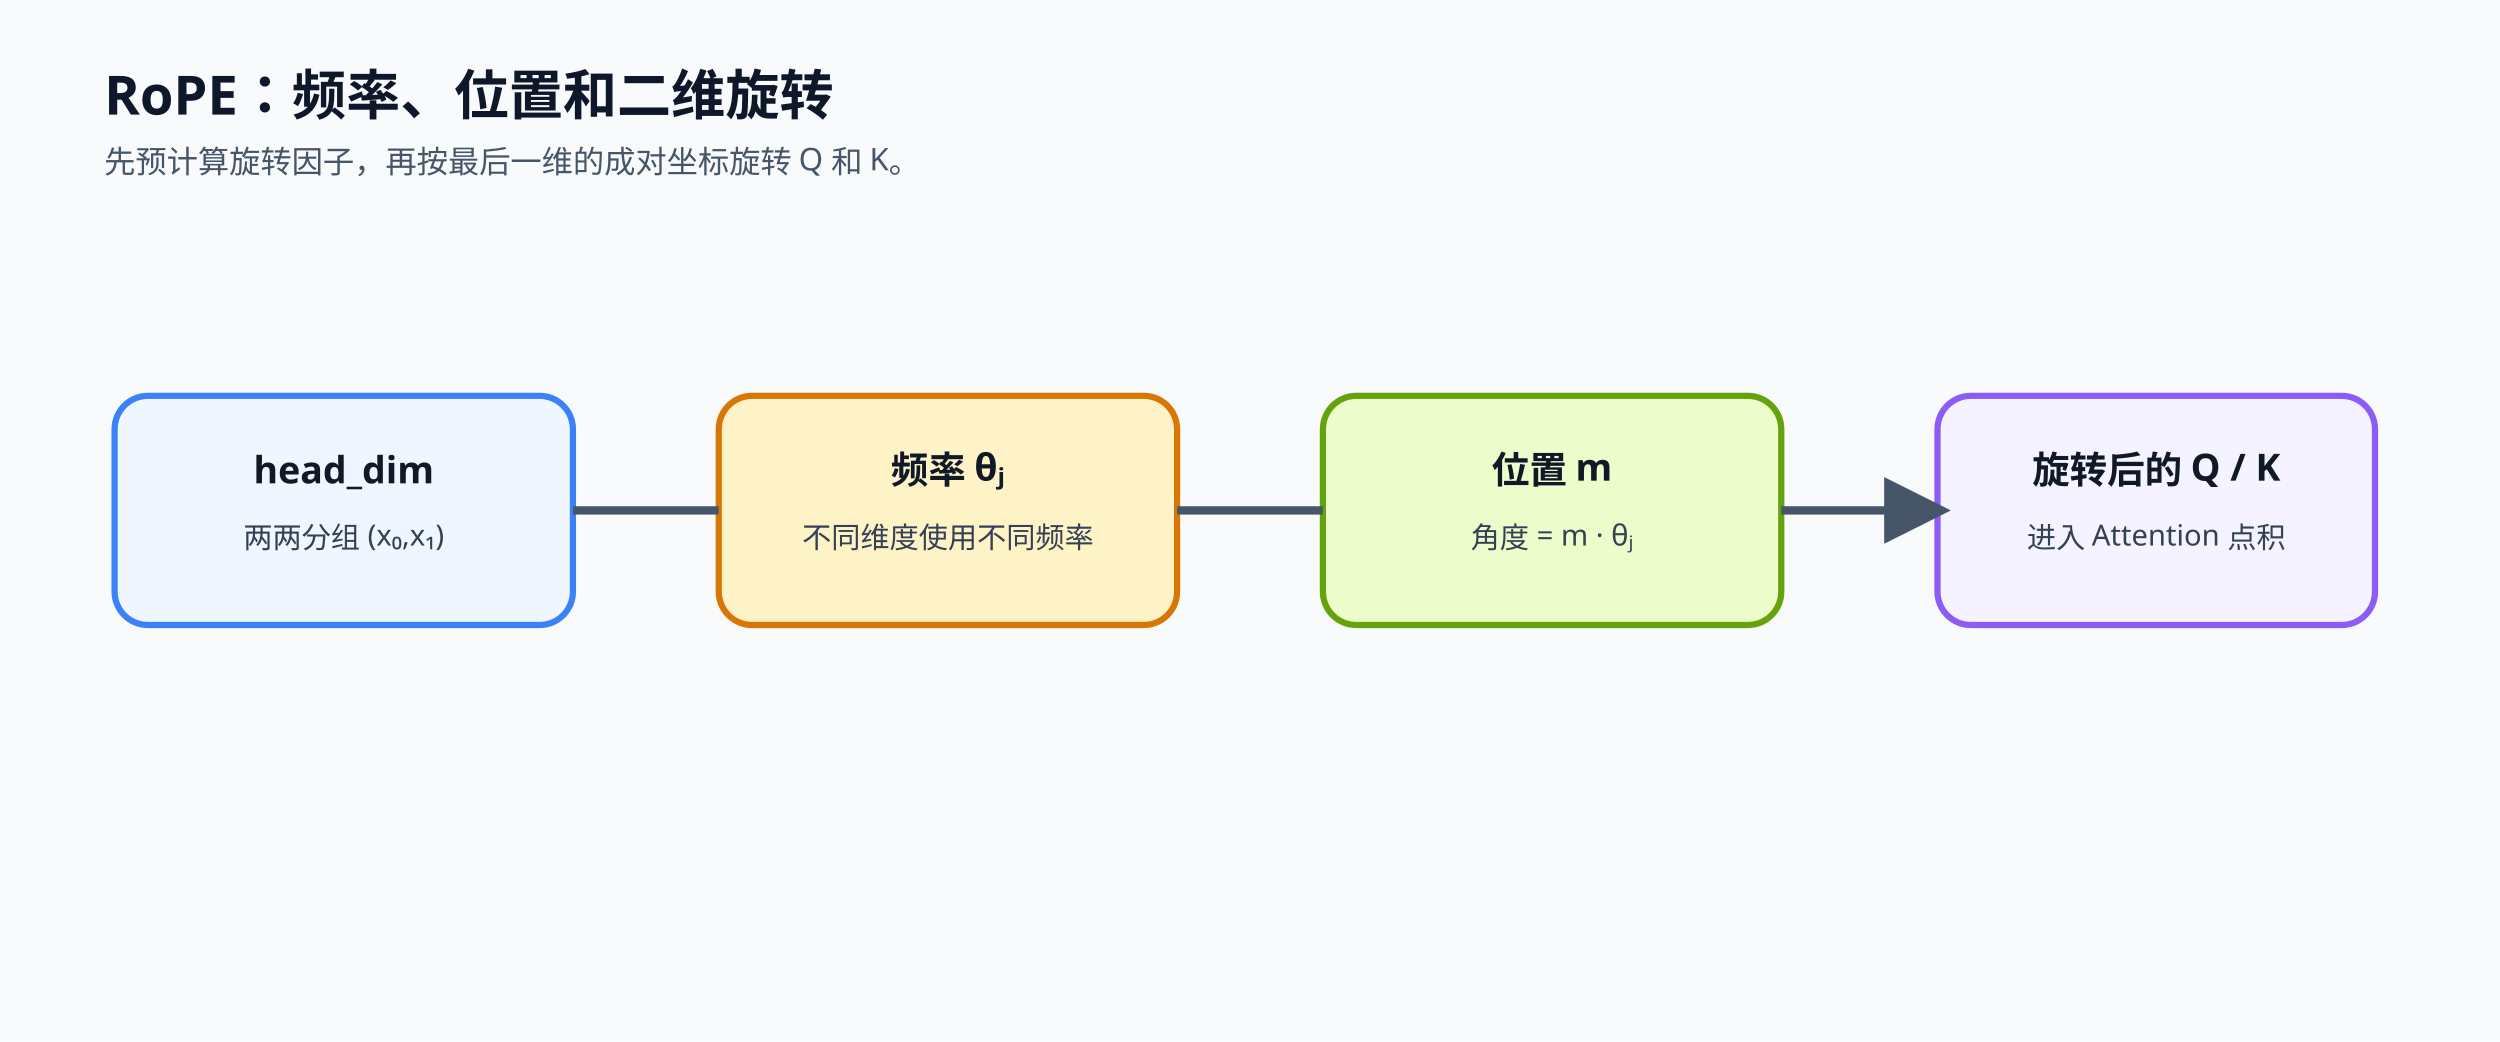
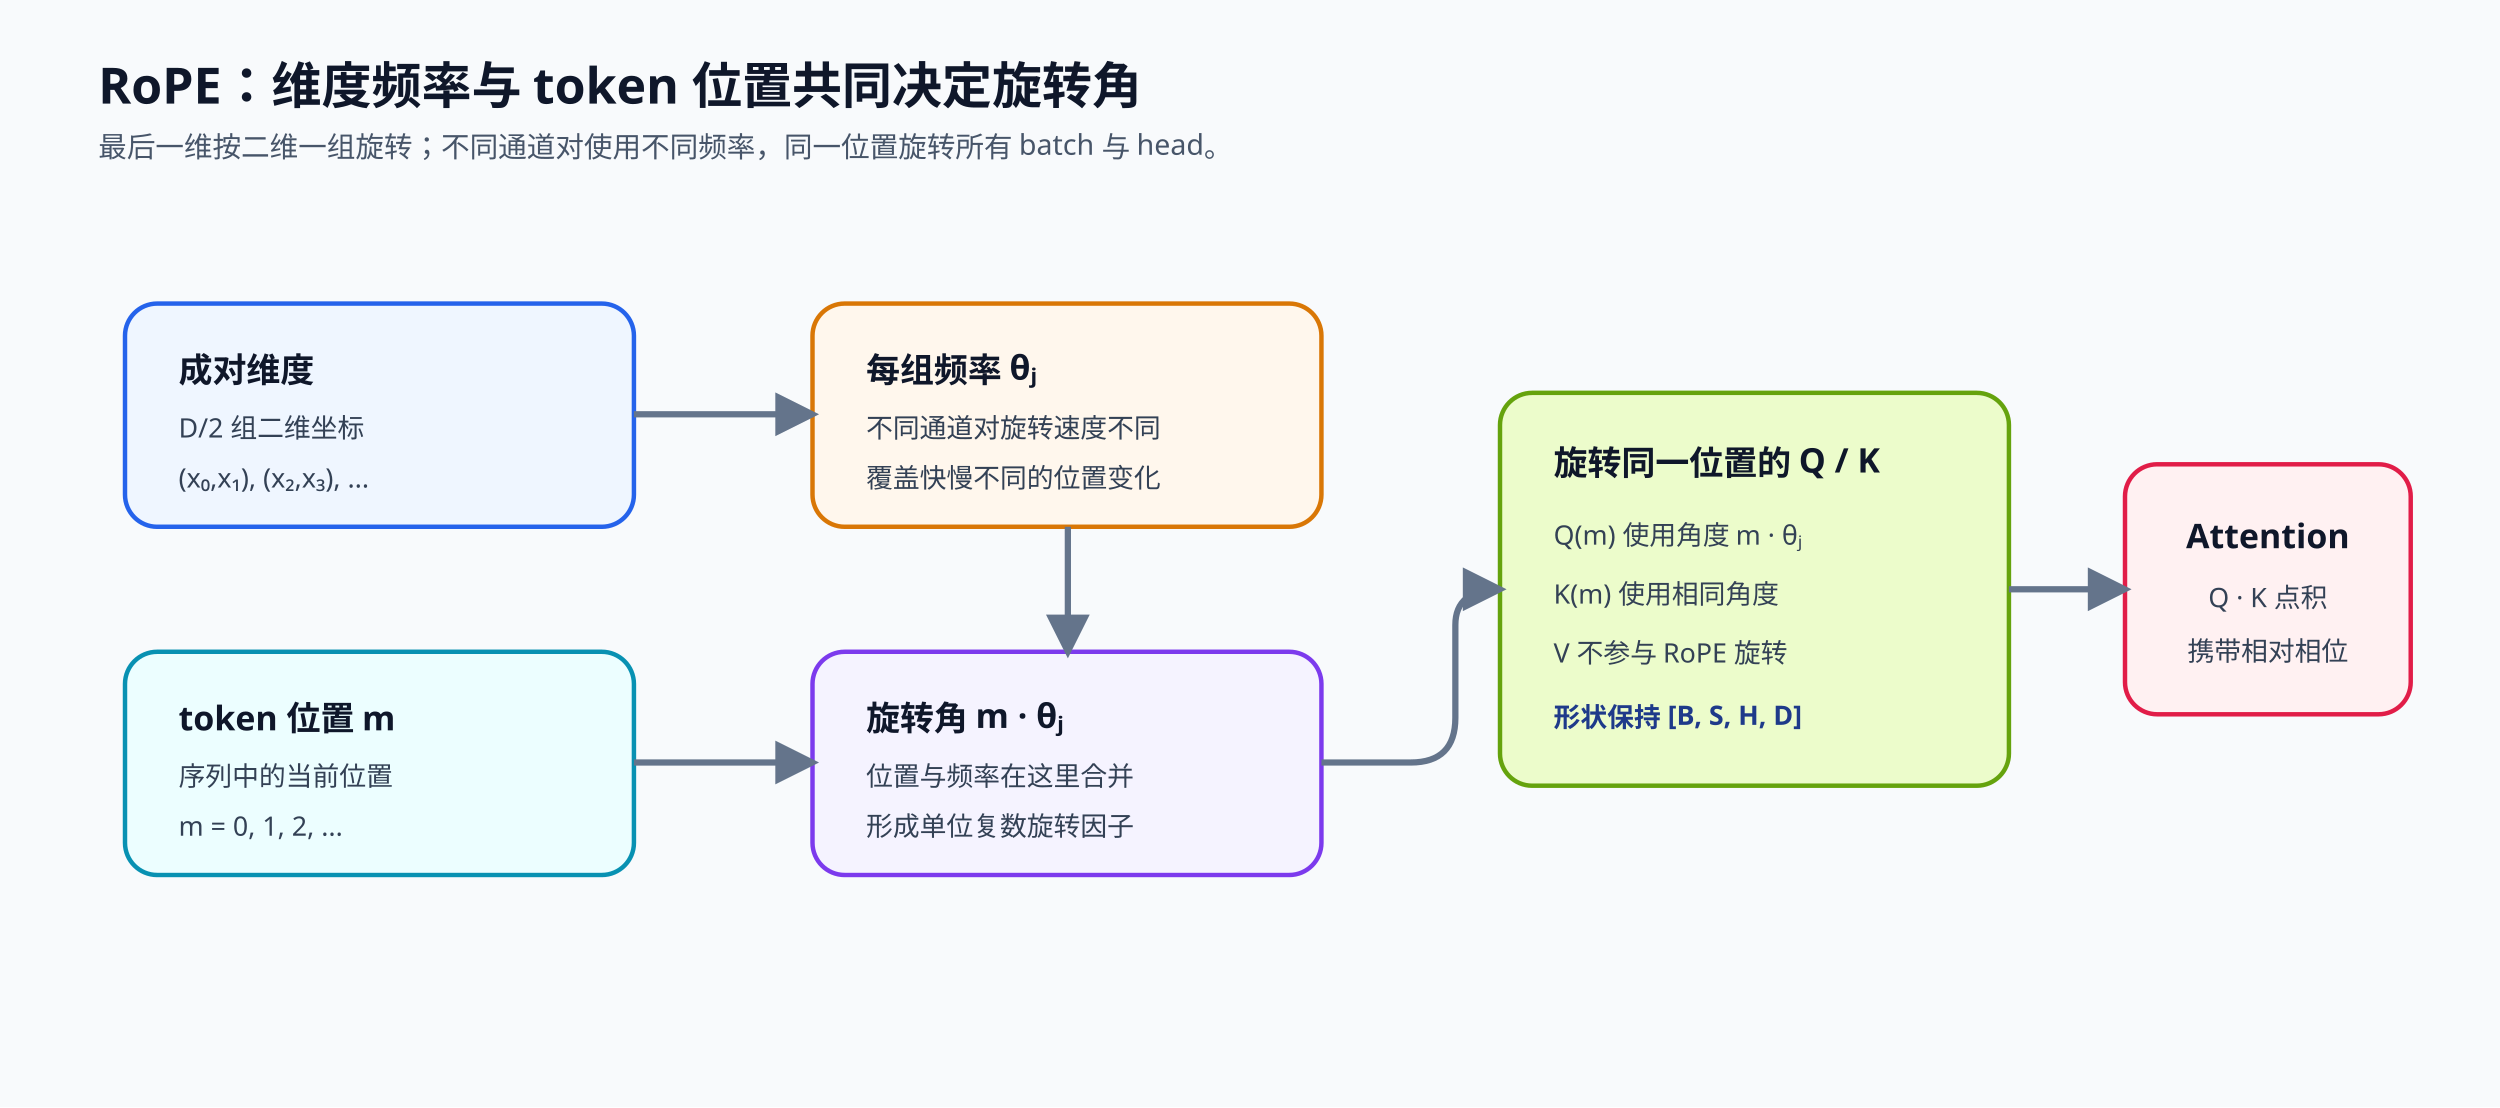
- <svg xmlns="http://www.w3.org/2000/svg" viewBox="0 0 1200 500" role="img" aria-labelledby="t d">
+ <svg xmlns="http://www.w3.org/2000/svg" width="1400" height="620" viewBox="0 0 1400 620" role="img" aria-labelledby="title desc">
  <defs>
-     <marker id="a" viewBox="0 0 10 10" refX="8" refY="5" markerWidth="8" markerHeight="8" orient="auto">
-       <path d="M0 0L10 5L0 10Z" fill="#475569" />
+     <style>
+       .title{font:700 28px "Noto Sans SC","Microsoft YaHei",sans-serif;fill:#0f172a}
+       .sub{font:500 16px "Noto Sans SC","Microsoft YaHei",sans-serif;fill:#475569}
+       .head{font:700 19px "Noto Sans SC","Microsoft YaHei",sans-serif;fill:#0f172a}
+       .body{font:500 15px "Noto Sans SC","Microsoft YaHei",sans-serif;fill:#334155}
+       .note{font:600 15px "Noto Sans SC","Microsoft YaHei",sans-serif;fill:#1e3a8a}
+       .box{stroke-width:2.5;rx:18}
+       .arrow{stroke:#64748b;stroke-width:3.5;fill:none;marker-end:url(#arrow)}
+     </style>
+     <marker id="arrow" viewBox="0 0 10 10" refX="8.5" refY="5" markerWidth="7" markerHeight="7" orient="auto">
+       <path d="M0 0L10 5L0 10Z" fill="#64748b" />
    </marker>
-     <style>.h{font:700 26px "Noto Sans SC","Microsoft YaHei",sans-serif;fill:#0f172a}.s{font:500 15px "Noto Sans SC","Microsoft YaHei",sans-serif;fill:#475569}.l{font:700 18px "Noto Sans SC","Microsoft YaHei",sans-serif;fill:#111827}.b{font:500 14px "Noto Sans SC","Microsoft YaHei",sans-serif;fill:#334155}.box{stroke-width:3;rx:16}.f{stroke:#475569;stroke-width:4;fill:none;marker-end:url(#a)}</style>
  </defs>
-   <rect width="1200" height="500" fill="#f8fafc" />
-   <text x="50" y="55" class="h">RoPE：频率、位置和二维旋转</text>
-   <text x="50" y="83" class="s">先预计算旋转因子，再按最后一维的成对坐标旋转 Q 和 K。</text>
-   <rect x="55" y="190" width="220" height="110" class="box" fill="#eff6ff" stroke="#3b82f6" />
-   <text x="165" y="232" text-anchor="middle" class="l">head_dim</text>
-   <text x="165" y="263" text-anchor="middle" class="b">两两分组 (x₀,x₁)</text>
-   <rect x="345" y="190" width="220" height="110" class="box" fill="#fef3c7" stroke="#d97706" />
-   <text x="455" y="232" text-anchor="middle" class="l">频率 θⱼ</text>
-   <text x="455" y="263" text-anchor="middle" class="b">不同维度使用不同频率</text>
-   <rect x="635" y="190" width="220" height="110" class="box" fill="#ecfccb" stroke="#65a30d" />
-   <text x="745" y="232" text-anchor="middle" class="l">位置 m</text>
-   <text x="745" y="263" text-anchor="middle" class="b">角度 = m · θⱼ</text>
-   <rect x="930" y="190" width="210" height="110" class="box" fill="#f5f3ff" stroke="#8b5cf6" />
-   <text x="1035" y="232" text-anchor="middle" class="l">旋转后的 Q / K</text>
-   <text x="1035" y="263" text-anchor="middle" class="b">进入 Attention 点积</text>
-   <path d="M275 245H345M565 245H635M855 245H930" class="f" />
+   <rect width="1400" height="620" fill="#f8fafc" />
+   <text x="55" y="58" class="title">RoPE：维度频率与 token 位置共同决定旋转角</text>
+   <text x="55" y="88" class="sub">最后一维按二维一组旋转；不同通道对使用不同频率，同一位置旋转所有 batch 与 head。</text>
+   <rect x="70" y="170" width="285" height="125" class="box" fill="#eff6ff" stroke="#2563eb" />
+   <text x="100" y="214" class="head">成对维度</text>
+   <text x="100" y="245" class="body">D/2 组二维坐标</text>
+   <text x="100" y="273" class="body">(x₀,x₁), (x₂,x₃), ...</text>
+   <rect x="70" y="365" width="285" height="125" class="box" fill="#ecfeff" stroke="#0891b2" />
+   <text x="100" y="409" class="head">token 位置 m</text>
+   <text x="100" y="440" class="body">序列中的当前位置</text>
+   <text x="100" y="468" class="body">m = 0, 1, 2, ...</text>
+   <rect x="455" y="170" width="285" height="125" class="box" fill="#fff7ed" stroke="#d97706" />
+   <text x="485" y="214" class="head">每组频率 θⱼ</text>
+   <text x="485" y="245" class="body">不同通道对旋转速度不同</text>
+   <text x="485" y="273" class="body">覆盖快慢不同的位置变化</text>
+   <rect x="455" y="365" width="285" height="125" class="box" fill="#f5f3ff" stroke="#7c3aed" />
+   <text x="485" y="409" class="head">旋转角 m · θⱼ</text>
+   <text x="485" y="440" class="body">位置与频率在这里合并</text>
+   <text x="485" y="468" class="body">形成单位复数旋转因子</text>
+   <rect x="840" y="220" width="285" height="220" class="box" fill="#ecfccb" stroke="#65a30d" />
+   <text x="870" y="266" class="head">旋转同一位置的 Q / K</text>
+   <text x="870" y="305" class="body">Q(m) 使用角度 m · θⱼ</text>
+   <text x="870" y="338" class="body">K(m) 使用相同角度</text>
+   <text x="870" y="371" class="body">V 不参与 RoPE 旋转</text>
+   <text x="870" y="407" class="note">形状保持 [B, S, H, D]</text>
+   <rect x="1190" y="260" width="160" height="140" class="box" fill="#fff1f2" stroke="#e11d48" />
+   <text x="1270" y="307" text-anchor="middle" class="head">Attention</text>
+   <text x="1270" y="340" text-anchor="middle" class="body">Q · K 点积</text>
+   <text x="1270" y="370" text-anchor="middle" class="body">携带相对相位</text>
+   <path d="M355 232H455" class="arrow" />
+   <path d="M355 427H455" class="arrow" />
+   <path d="M598 295V365" class="arrow" />
+   <path d="M740 427H790Q815 427 815 402V350Q815 330 840 330" class="arrow" />
+   <path d="M1125 330H1190" class="arrow" />
</svg>
